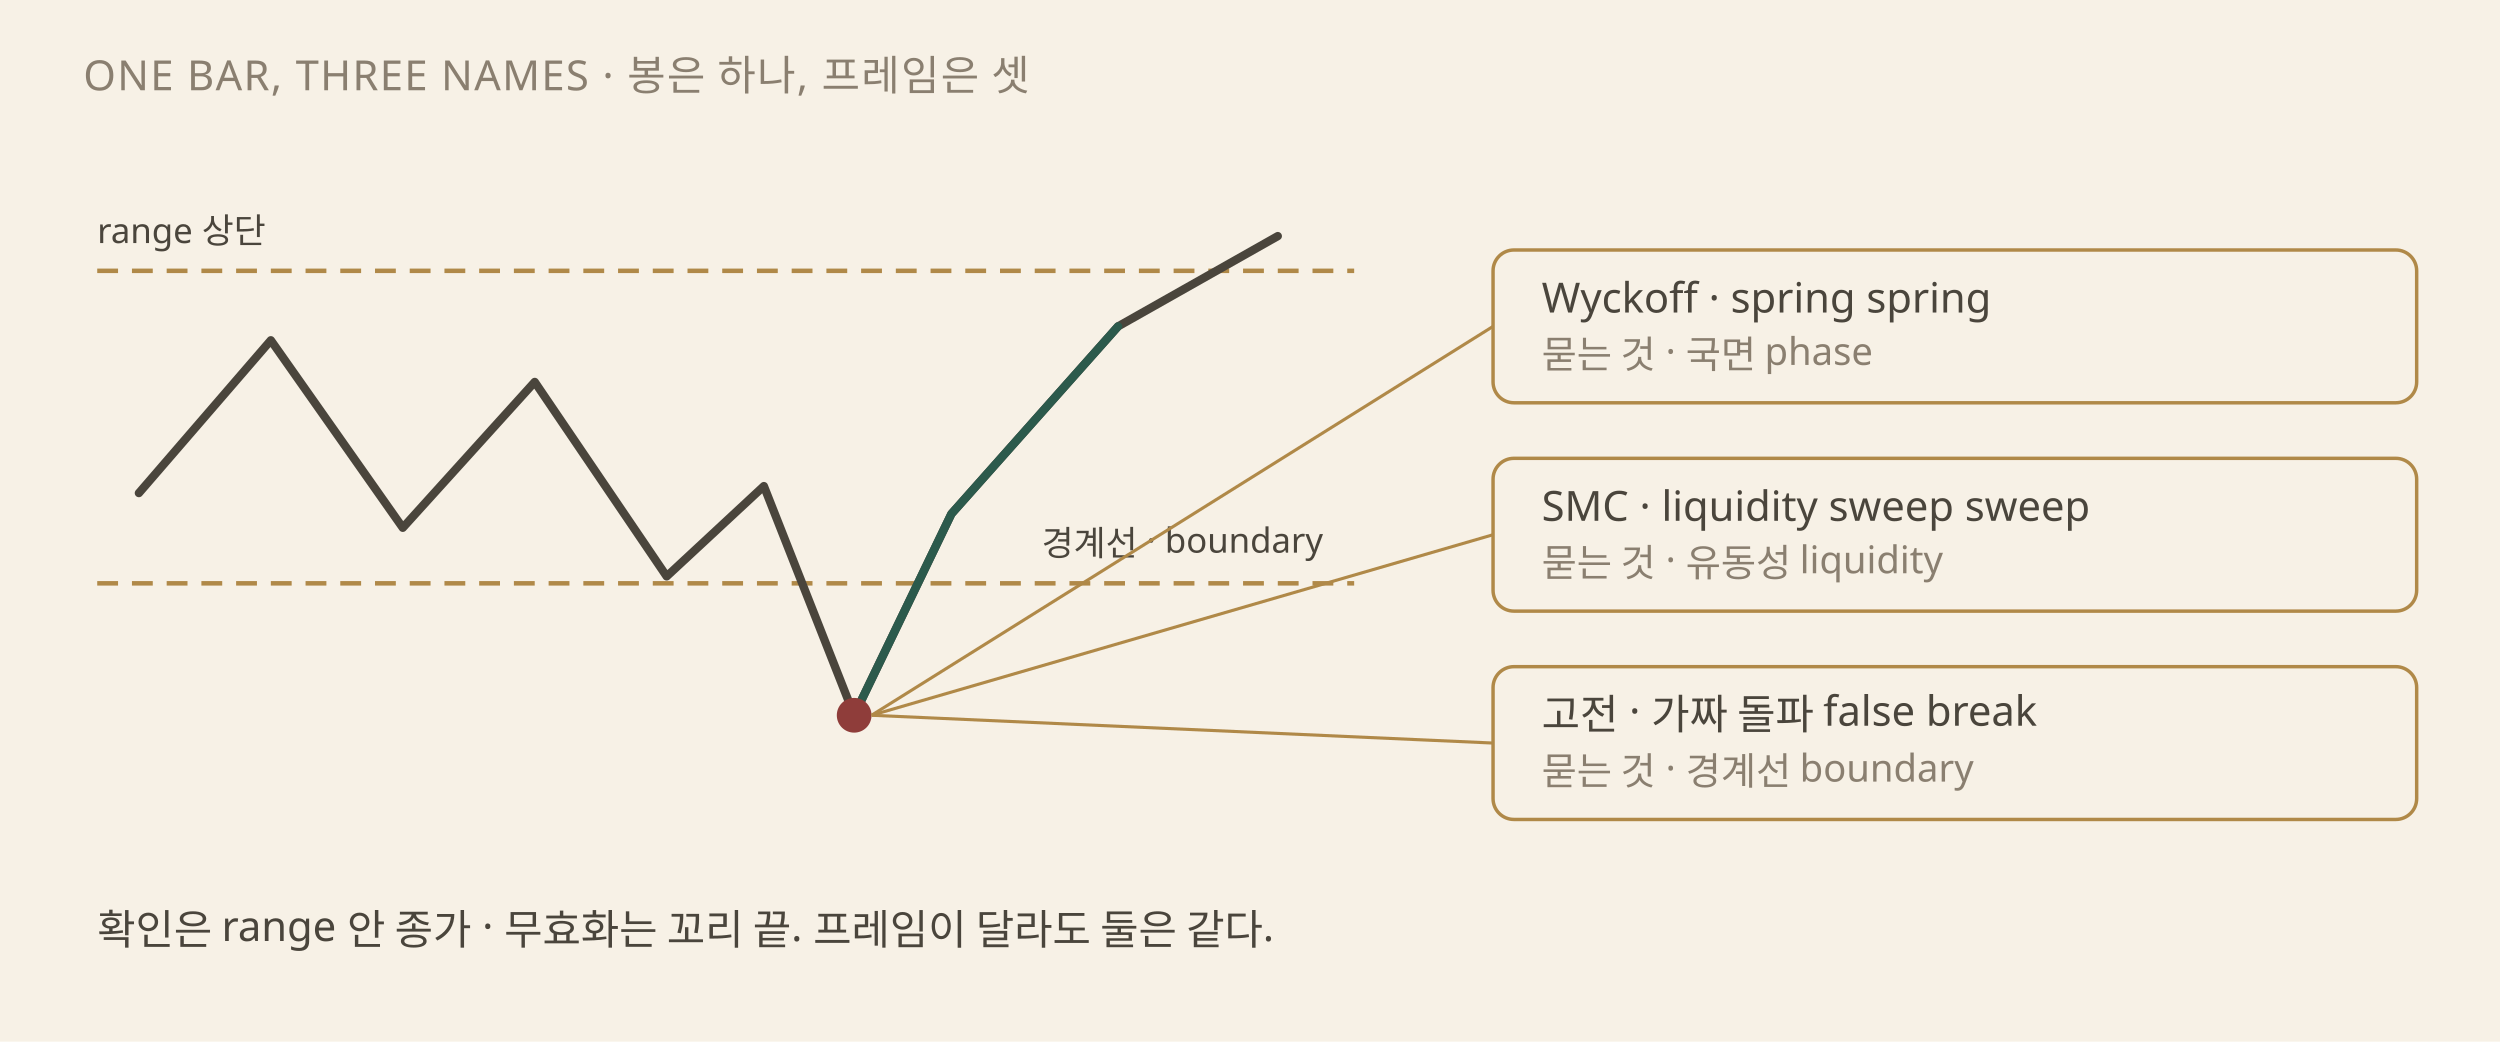
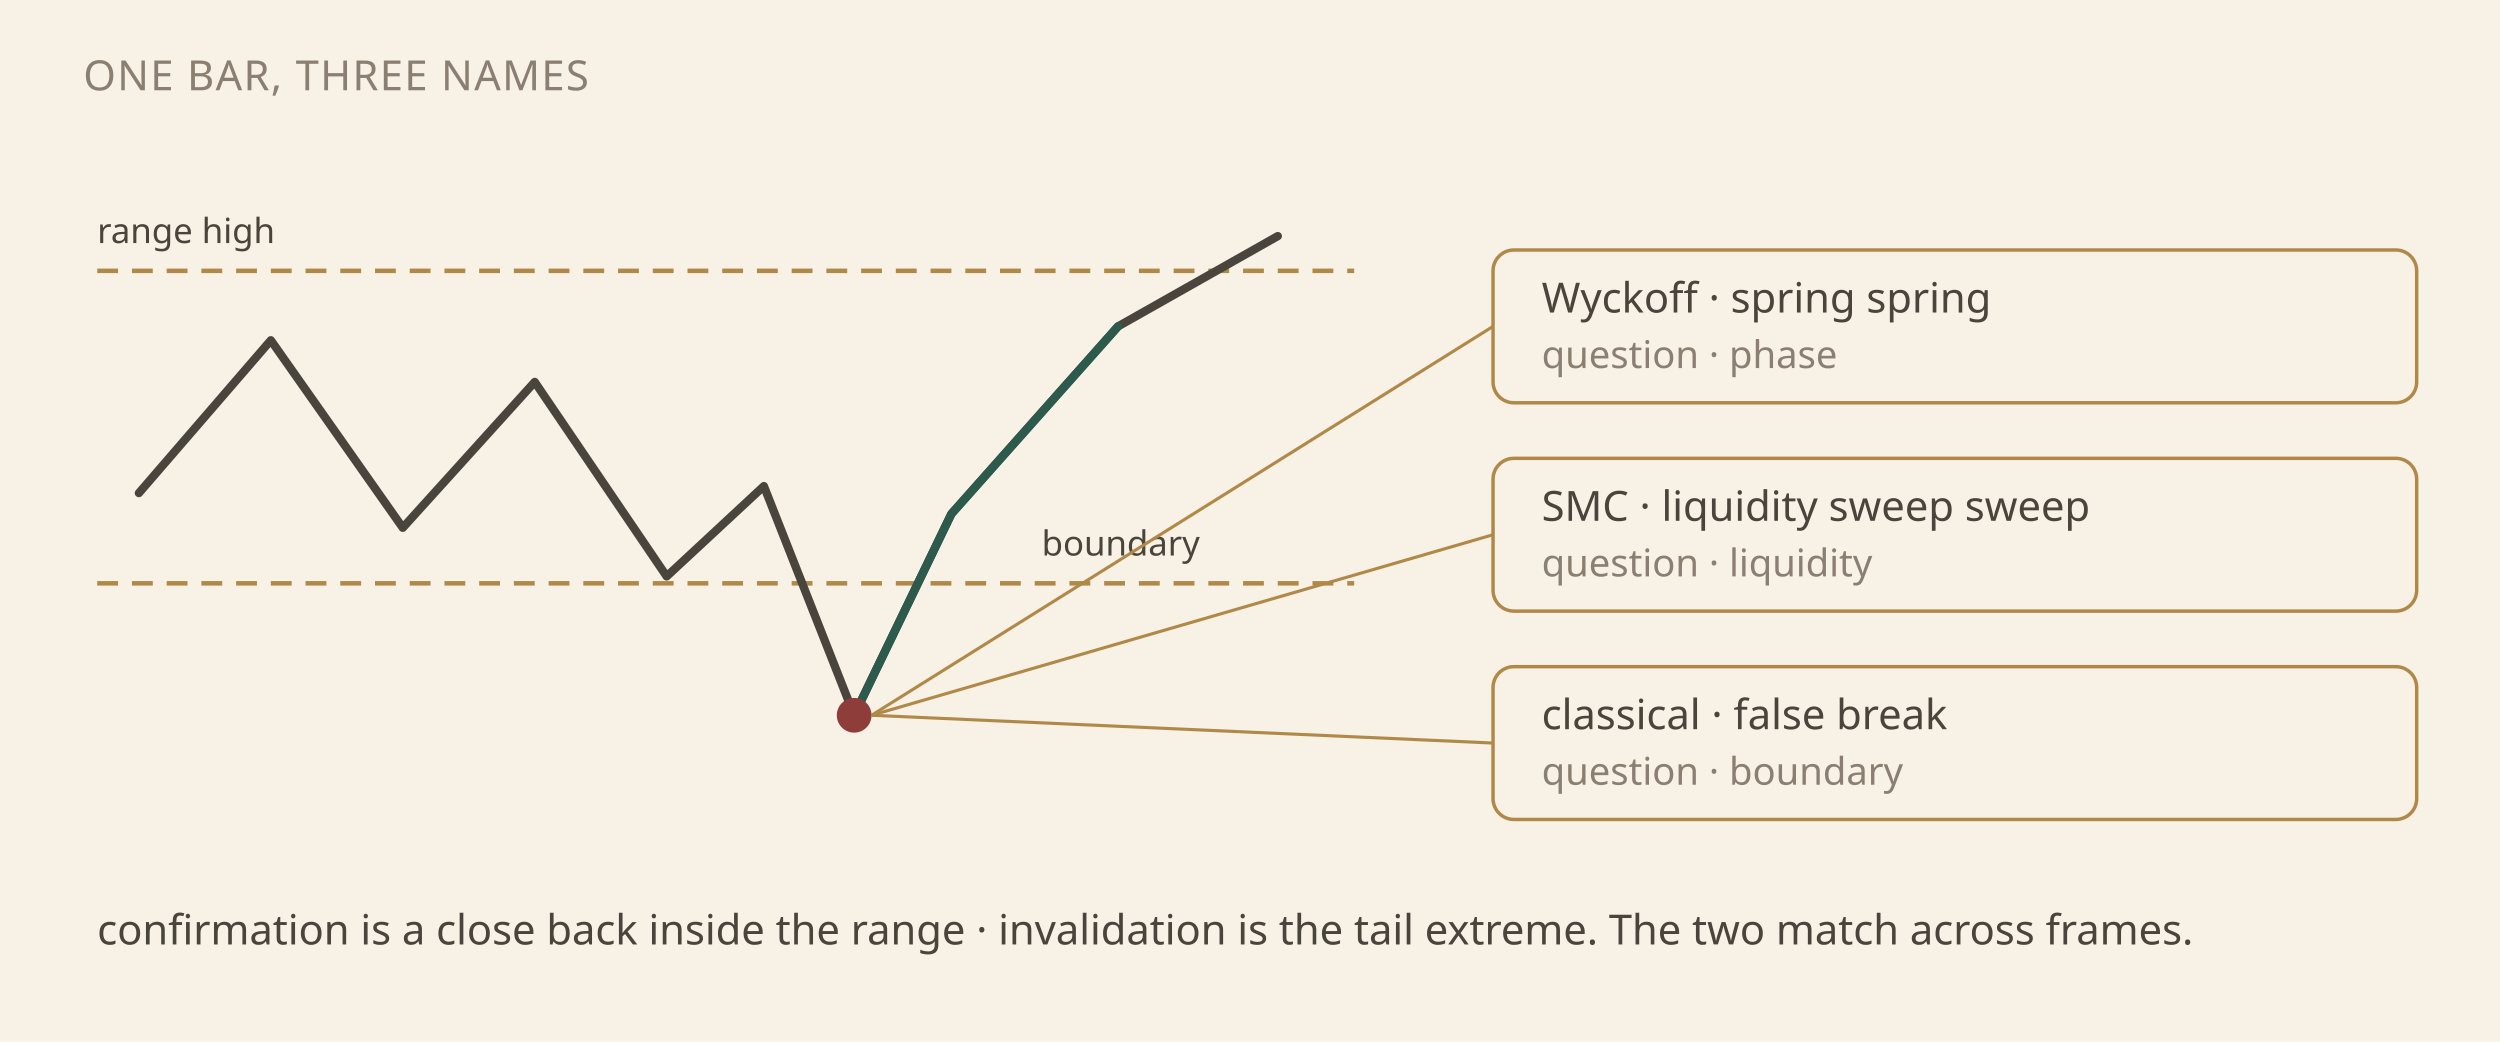
<svg xmlns="http://www.w3.org/2000/svg" viewBox="0 0 720 300" font-family="IBM Plex Sans KR, sans-serif">
  <rect width="720" height="300" fill="#f7f1e6" />
-   <text x="24" y="26" font-size="12" fill="#8a7f70" letter-spacing="0.4">ONE BAR, THREE NAMES · 봉은 하나, 프레임은 셋</text>
+   <text x="24" y="26" font-size="12" fill="#8a7f70" letter-spacing="0.4">ONE BAR, THREE NAMES</text>
  <line x1="28" y1="78" x2="390" y2="78" stroke="#b08948" stroke-width="1.3" stroke-dasharray="6 4" />
  <line x1="28" y1="168" x2="390" y2="168" stroke="#b08948" stroke-width="1.3" stroke-dasharray="6 4" />
-   <text x="28" y="70" fill="#4a453c" font-size="10">range 상단</text>
-   <text x="300" y="160" fill="#4a453c" font-size="10">경계선 · boundary</text>
+   <text x="28" y="70" fill="#4a453c" font-size="10">range high</text>
+   <text x="300" y="160" fill="#4a453c" font-size="10">boundary</text>
  <path d="M40 142 L78 98 L116 152 L154 110 L192 166 L220 140 L246 206 L274 148 L322 94 L368 68" fill="none" stroke="#4a453c" stroke-width="2.4" stroke-linejoin="round" stroke-linecap="round" />
  <path d="M246 206 L274 148 L322 94" fill="none" stroke="#2c5a4c" stroke-width="2.4" stroke-linejoin="round" stroke-linecap="round" />
  <circle cx="246" cy="206" r="5" fill="#8f3d3a" />
  <line x1="251" y1="206" x2="430" y2="94" stroke="#b08948" stroke-width="0.9" />
  <line x1="251" y1="206" x2="430" y2="154" stroke="#b08948" stroke-width="0.9" />
  <line x1="251" y1="206" x2="430" y2="214" stroke="#b08948" stroke-width="0.9" />
  <rect x="430" y="72" width="266" height="44" rx="6" fill="#f7f1e6" stroke="#b08948" />
  <text x="444" y="90" fill="#4a453c" font-size="12">Wyckoff · spring spring</text>
-   <text x="444" y="106" fill="#8a7f70" font-size="11">묻는 것 · 국면 phase</text>
+   <text x="444" y="106" fill="#8a7f70" font-size="11">question · phase</text>
  <rect x="430" y="132" width="266" height="44" rx="6" fill="#f7f1e6" stroke="#b08948" />
  <text x="444" y="150" fill="#4a453c" font-size="12">SMC · liquidity sweep sweep</text>
-   <text x="444" y="166" fill="#8a7f70" font-size="11">묻는 것 · 유동성 liquidity</text>
+   <text x="444" y="166" fill="#8a7f70" font-size="11">question · liquidity</text>
  <rect x="430" y="192" width="266" height="44" rx="6" fill="#f7f1e6" stroke="#b08948" />
-   <text x="444" y="210" fill="#4a453c" font-size="12">고전 · 가짜 돌파 false break</text>
-   <text x="444" y="226" fill="#8a7f70" font-size="11">묻는 것 · 경계선 boundary</text>
-   <text x="28" y="272" fill="#4a453c" font-size="12">확인은 range 안 종가 · 무효화는 꼬리 끝. 프레임이 달라도 둘은 같다.</text>
+   <text x="444" y="210" fill="#4a453c" font-size="12">classical · false break</text>
+   <text x="444" y="226" fill="#8a7f70" font-size="11">question · boundary</text>
+   <text x="28" y="272" fill="#4a453c" font-size="12">confirmation is a close back inside the range · invalidation is the tail extreme. The two match across frames.</text>
</svg>
